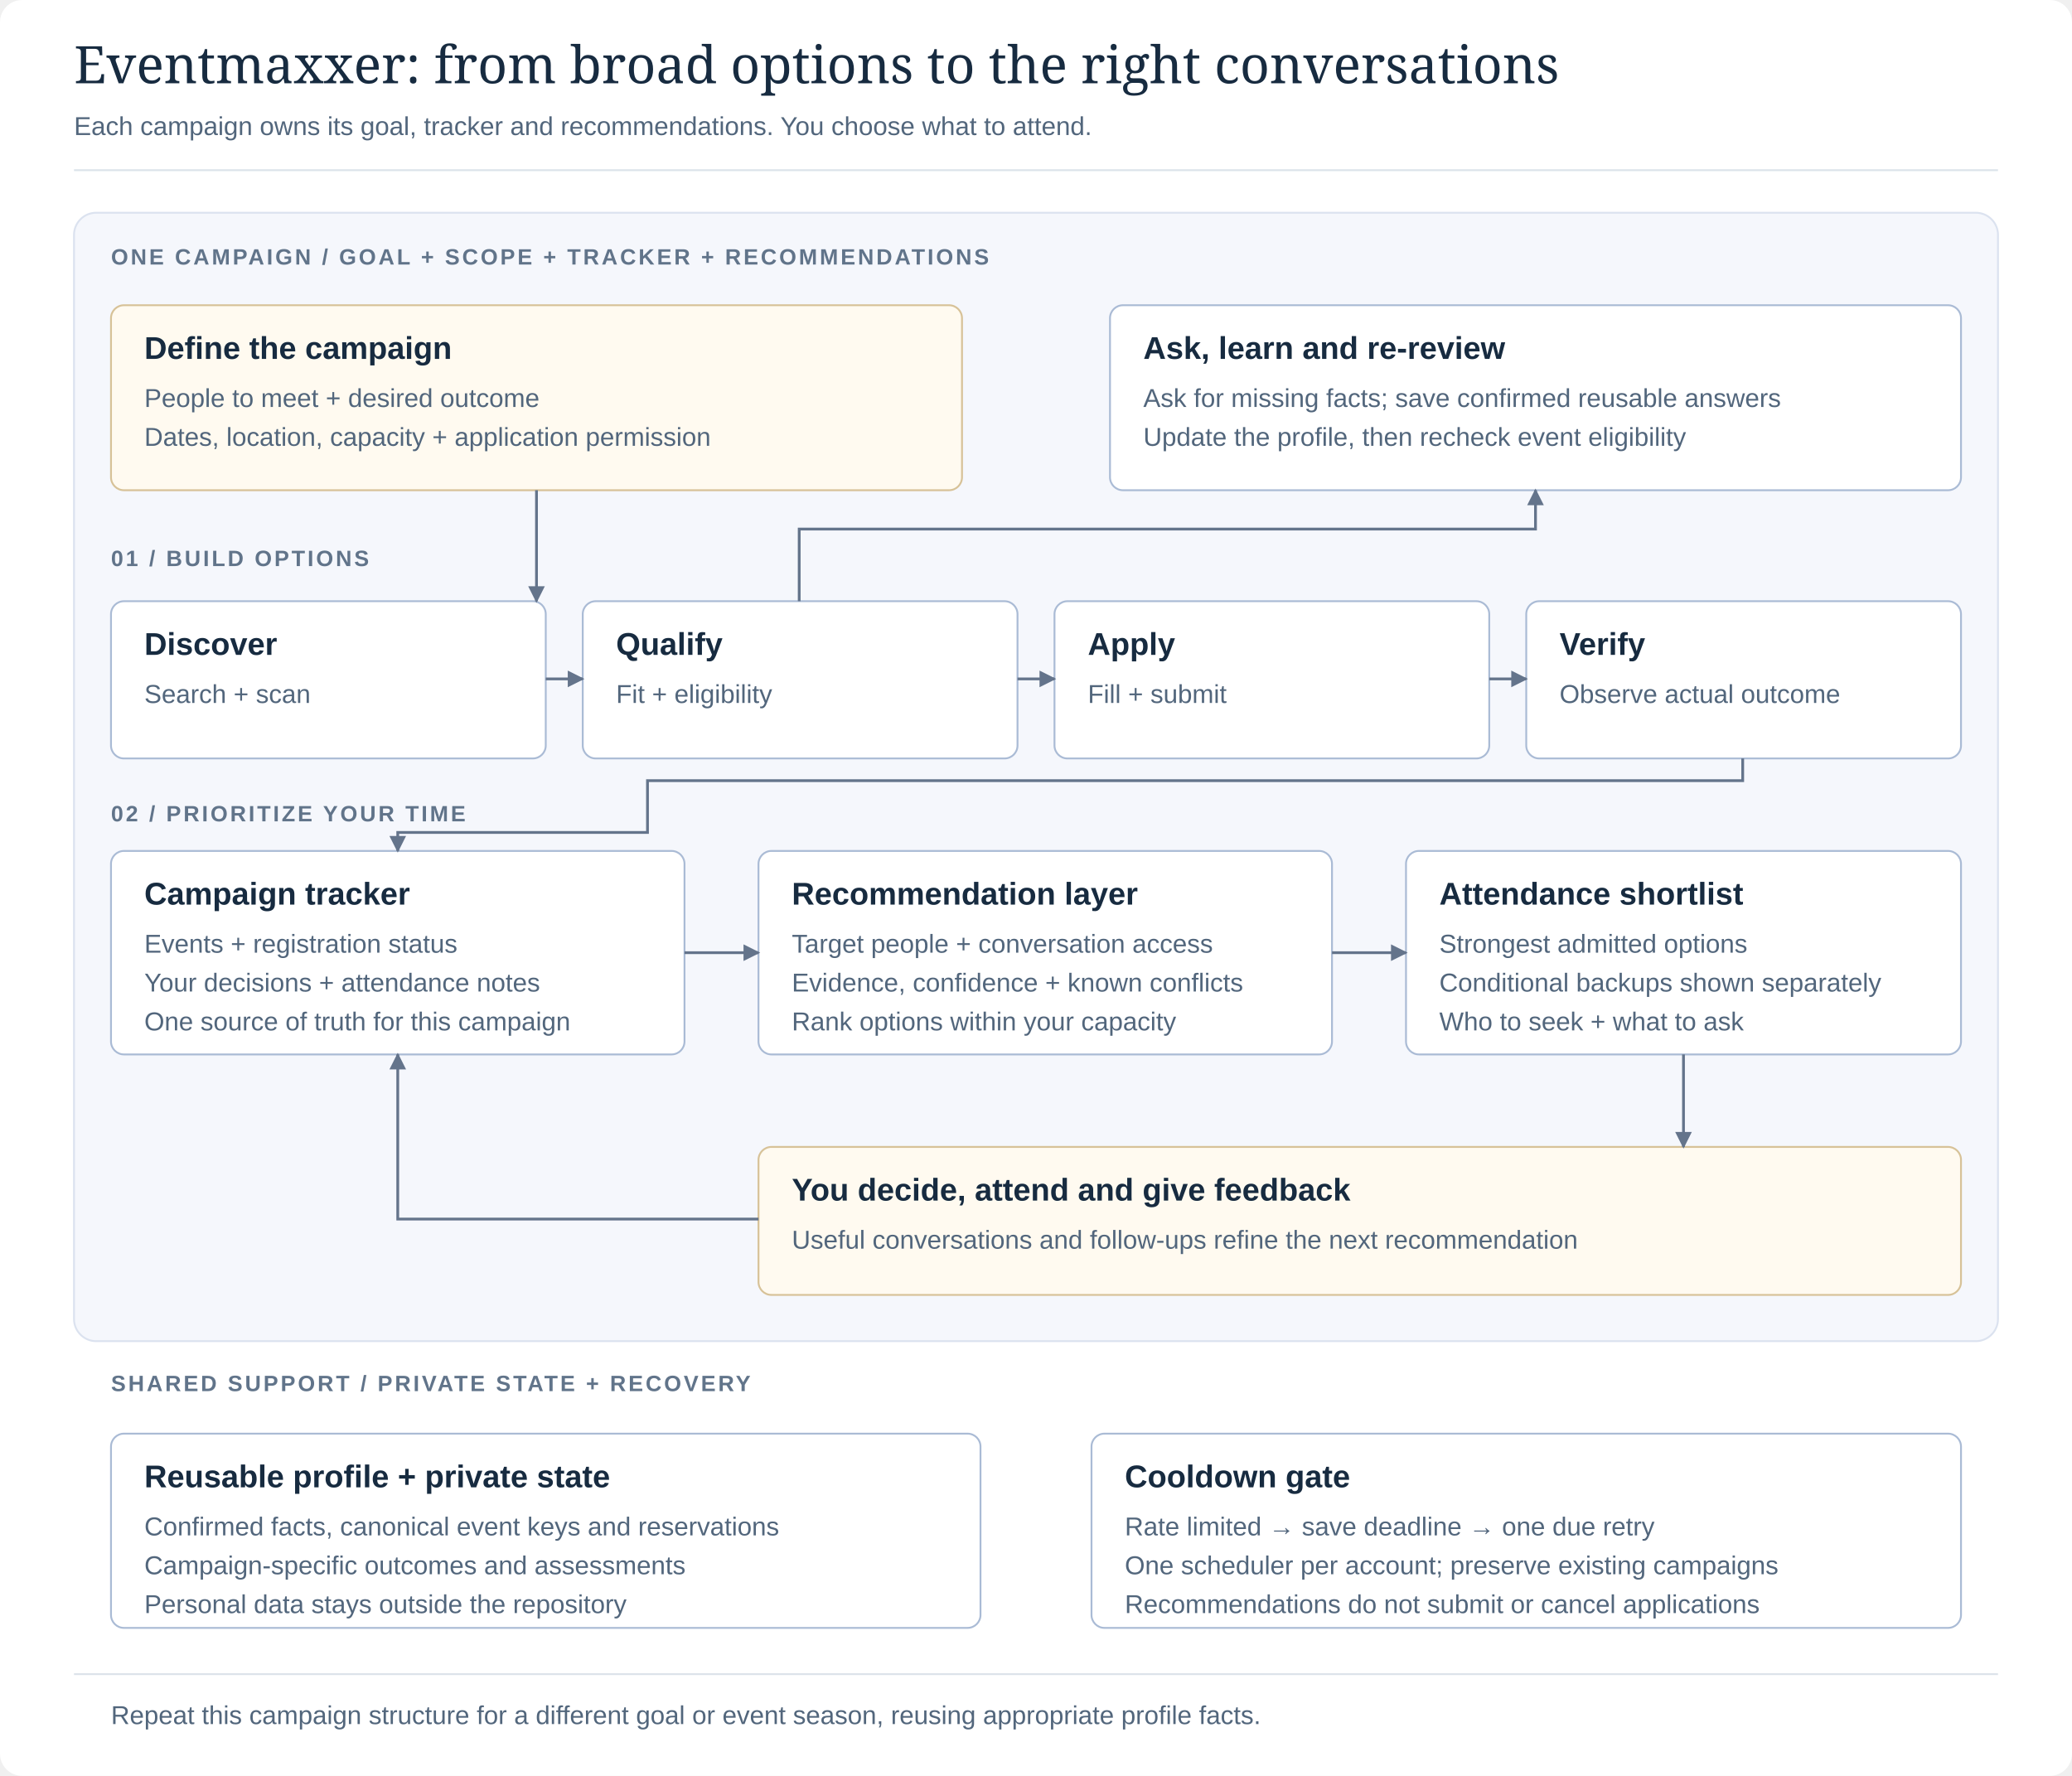
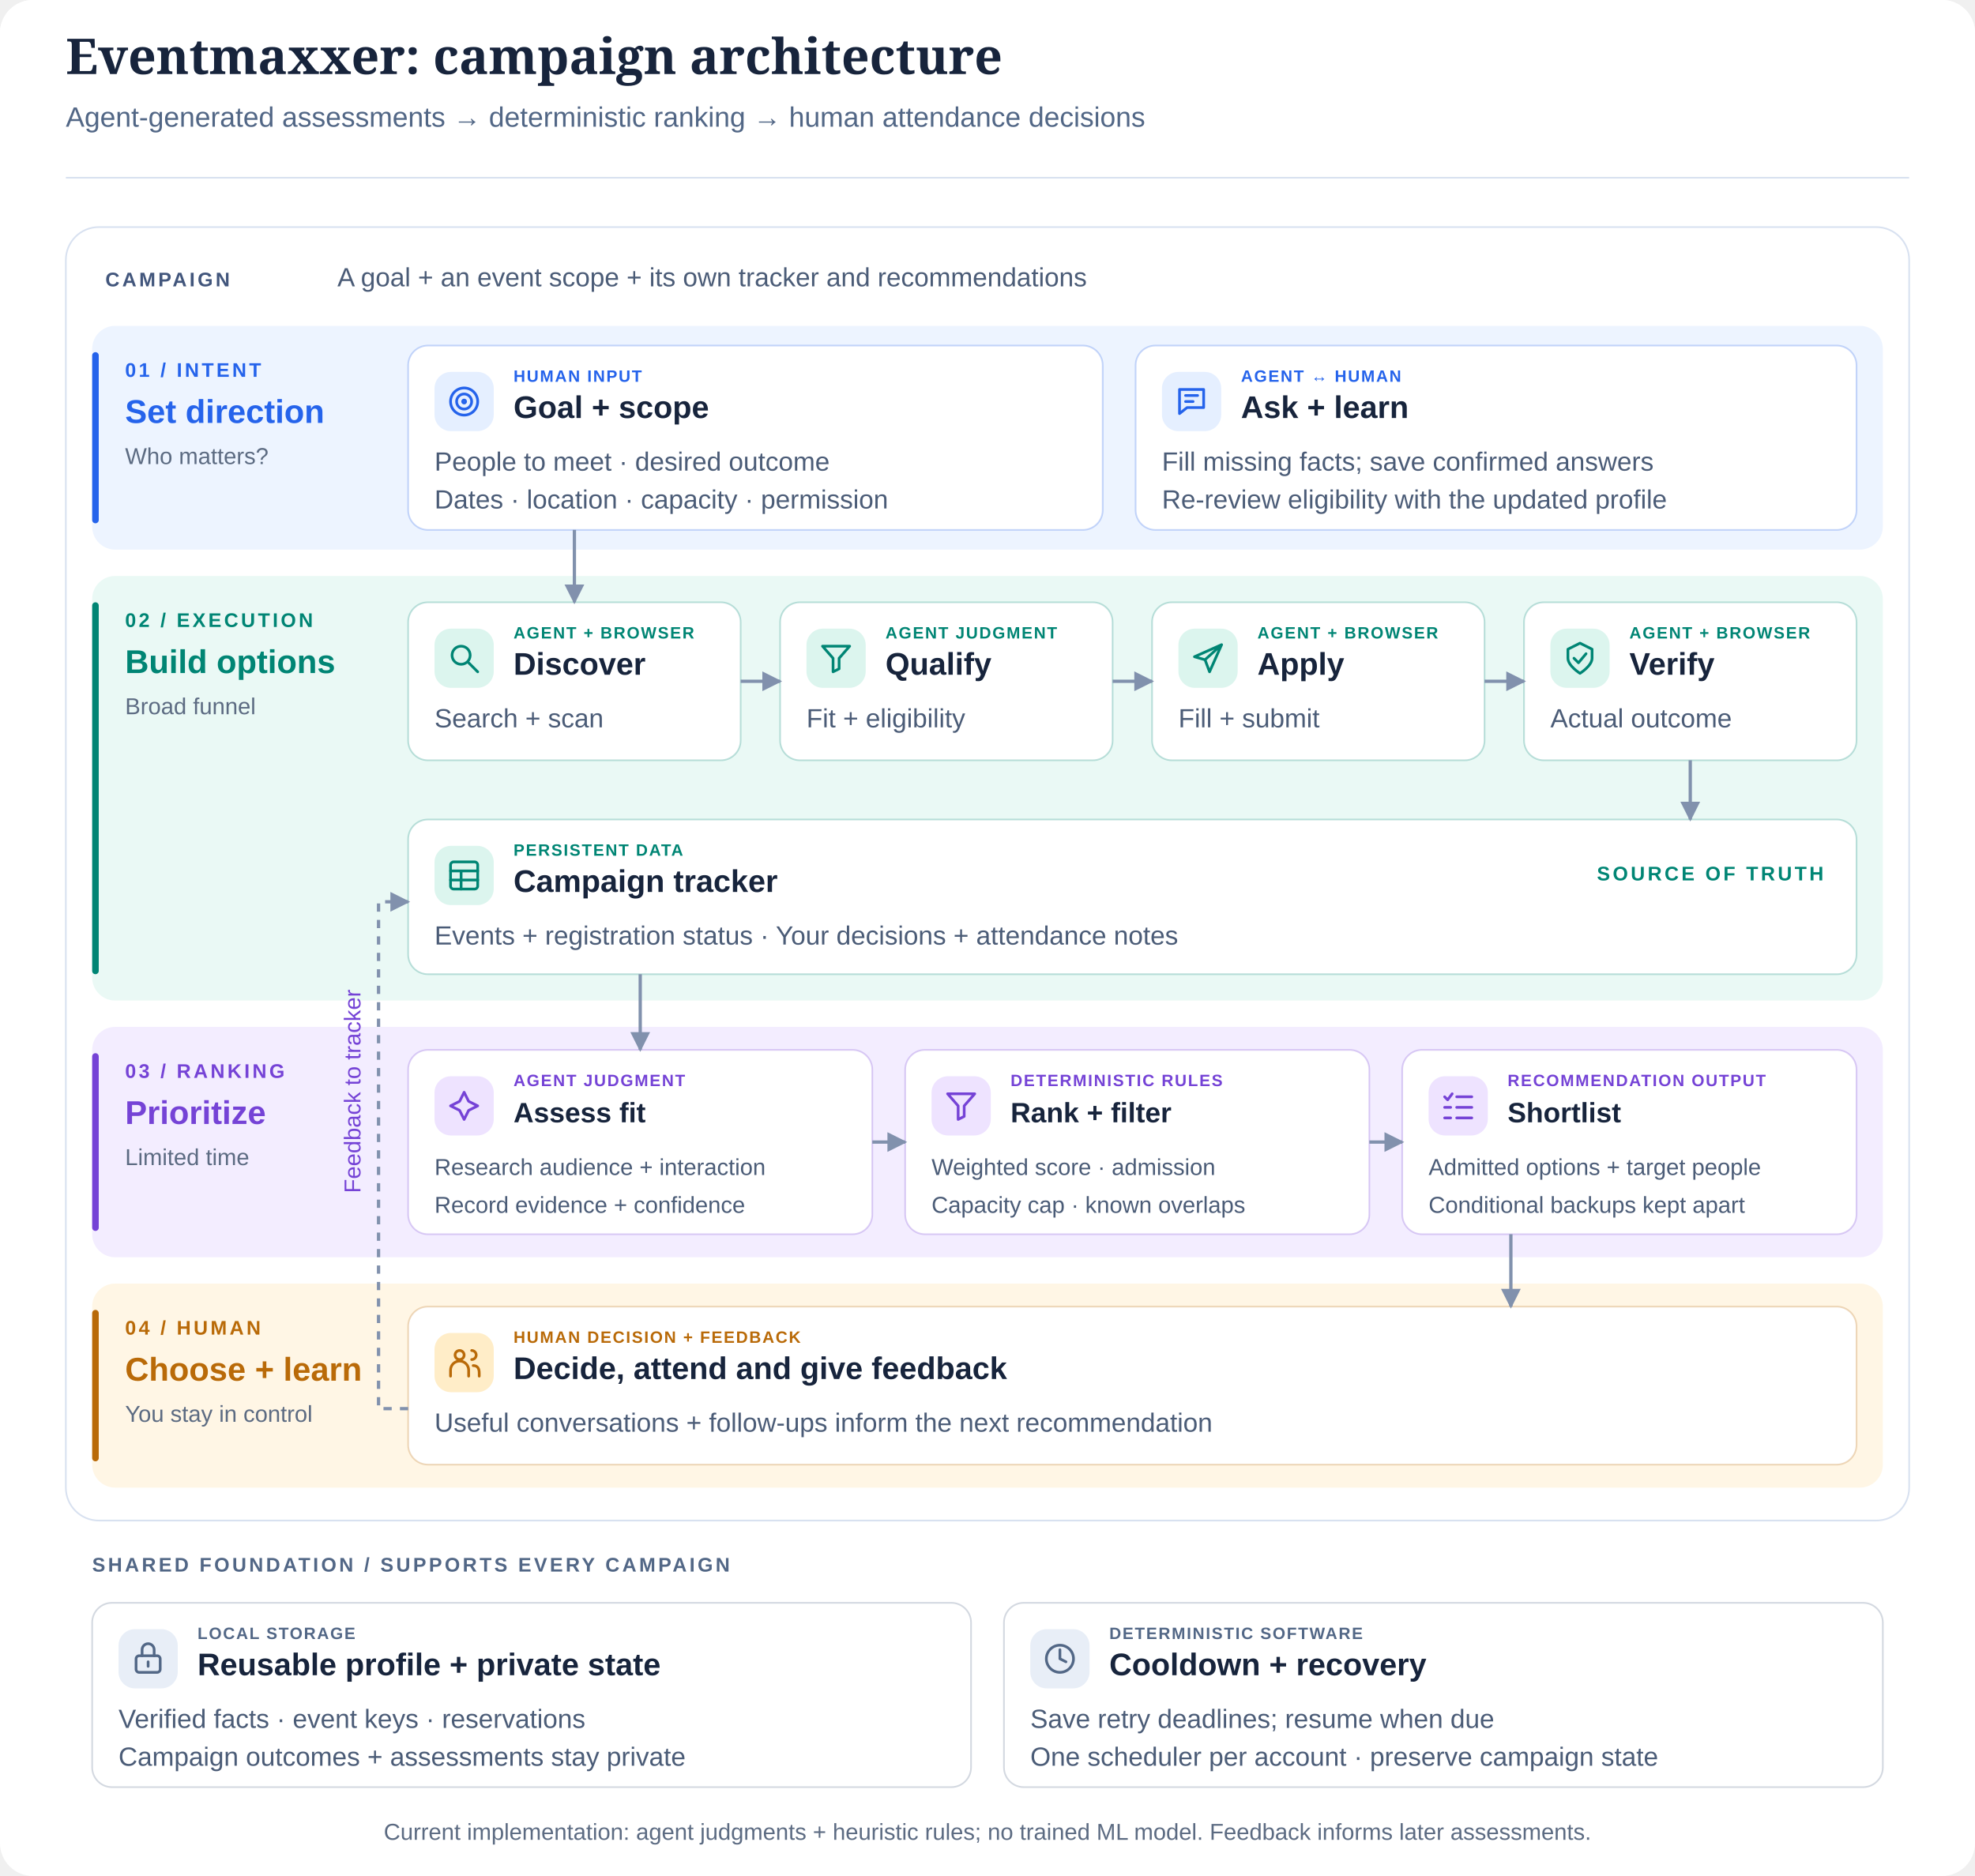
- <svg xmlns="http://www.w3.org/2000/svg" width="1120" height="960" viewBox="0 0 1120 960" role="img" aria-labelledby="title desc">
+ <svg xmlns="http://www.w3.org/2000/svg" width="1200" height="1140" viewBox="0 0 1200 1140" role="img" aria-labelledby="title desc">
  <defs>
    <marker id="arrow" viewBox="0 0 10 10" refX="9" refY="5" markerWidth="6" markerHeight="6" orient="auto">
-       <path d="M0 0L10 5L0 10Z" fill="#64748b" />
+       <path d="M0 0L10 5L0 10Z" fill="#8191ad" />
    </marker>
+     <symbol id="target" viewBox="0 0 24 24">
+       <circle cx="12" cy="12" r="9" />
+       <circle cx="12" cy="12" r="5" />
+       <circle cx="12" cy="12" r="1" />
+     </symbol>
+     <symbol id="chat" viewBox="0 0 24 24">
+       <path d="M4 4h16v12H9l-5 4Z" />
+       <path d="M8 8h8M8 12h5" />
+     </symbol>
+     <symbol id="search" viewBox="0 0 24 24">
+       <circle cx="10" cy="10" r="6" />
+       <path d="m15 15 6 6" />
+     </symbol>
+     <symbol id="filter" viewBox="0 0 24 24">
+       <path d="M3 4h18l-7 8v7l-4 2v-9Z" />
+     </symbol>
+     <symbol id="send" viewBox="0 0 24 24">
+       <path d="m3 11 18-8-8 18-3-8Z M10 13 21 3" />
+     </symbol>
+     <symbol id="check" viewBox="0 0 24 24">
+       <path d="m12 2 8 4v6c0 5-8 10-8 10S4 17 4 12V6Z M8 12l3 3 5-6" />
+     </symbol>
+     <symbol id="table" viewBox="0 0 24 24">
+       <rect x="3" y="3" width="18" height="18" rx="2" />
+       <path d="M3 9h18M3 15h18M10 9v12" />
+     </symbol>
+     <symbol id="spark" viewBox="0 0 24 24">
+       <path d="m12 3 3 6 6 3-6 3-3 6-3-6-6-3 6-3Z" />
+     </symbol>
+     <symbol id="list" viewBox="0 0 24 24">
+       <path d="m3 6 2 2 3-4M11 6h10M3 13h4M11 13h10M3 20h4M11 20h10" />
+     </symbol>
+     <symbol id="people" viewBox="0 0 24 24">
+       <circle cx="9" cy="7" r="3" />
+       <path d="M3 21v-4a6 6 0 0 1 12 0v4M17 4a3 3 0 0 1 0 6M18 14c3 0 4 2 4 5v2" />
+     </symbol>
+     <symbol id="lock" viewBox="0 0 24 24">
+       <rect x="4" y="10" width="16" height="11" rx="2" />
+       <path d="M8 10V6a4 4 0 0 1 8 0v4M12 14v3" />
+     </symbol>
+     <symbol id="clock" viewBox="0 0 24 24">
+       <circle cx="12" cy="12" r="9" />
+       <path d="M12 6v6l4 2" />
+     </symbol>
  </defs>
-   <style>text{font-family:Arial,Helvetica,sans-serif;fill:#172b40}.title{font-family:Georgia,serif;font-size:28px}.label{font-size:17px;font-weight:600}.detail{font-size:14px;fill:#52667c}.kicker{font-size:12px;font-weight:700;letter-spacing:1.3px;fill:#61748a}.edge{fill:none;stroke:#64748b;stroke-width:1.5;marker-end:url(#arrow)}</style>
-   <rect width="1120" height="960" rx="12" fill="white" />
-   <text x="40" y="45" class="title">Eventmaxxer: from broad options to the right conversations</text>
-   <text x="40" y="73" class="detail">Each campaign owns its goal, tracker and recommendations. You choose what to attend.</text>
-   <path d="M40 92H1080" stroke="#dce3ea" />
-   <rect x="40" y="115" width="1040" height="610" rx="12" fill="#f5f7fc" stroke="#dbe2ef" />
-   <text x="60" y="143" class="kicker">ONE CAMPAIGN / GOAL + SCOPE + TRACKER + RECOMMENDATIONS</text>
-   <rect x="60" y="165" width="460" height="100" rx="7" fill="#fffaf0" stroke="#d7c298" />
-   <text x="78" y="194" class="label">Define the campaign</text>
-   <text x="78" y="220" class="detail">People to meet + desired outcome</text>
-   <text x="78" y="241" class="detail">Dates, location, capacity + application permission</text>
-   <rect x="600" y="165" width="460" height="100" rx="7" fill="#fff" stroke="#aabbd5" />
-   <text x="618" y="194" class="label">Ask, learn and re-review</text>
-   <text x="618" y="220" class="detail">Ask for missing facts; save confirmed reusable answers</text>
-   <text x="618" y="241" class="detail">Update the profile, then recheck event eligibility</text>
-   <text x="60" y="306" class="kicker">01 / BUILD OPTIONS</text>
-   <rect x="60" y="325" width="235" height="85" rx="7" fill="#fff" stroke="#aabbd5" />
-   <text x="78" y="354" class="label">Discover</text>
-   <text x="78" y="380" class="detail">Search + scan</text>
-   <rect x="315" y="325" width="235" height="85" rx="7" fill="#fff" stroke="#aabbd5" />
-   <text x="333" y="354" class="label">Qualify</text>
-   <text x="333" y="380" class="detail">Fit + eligibility</text>
-   <rect x="570" y="325" width="235" height="85" rx="7" fill="#fff" stroke="#aabbd5" />
-   <text x="588" y="354" class="label">Apply</text>
-   <text x="588" y="380" class="detail">Fill + submit</text>
-   <rect x="825" y="325" width="235" height="85" rx="7" fill="#fff" stroke="#aabbd5" />
-   <text x="843" y="354" class="label">Verify</text>
-   <text x="843" y="380" class="detail">Observe actual outcome</text>
-   <path class="edge" d="M290 265V325" />
-   <path class="edge" d="M295 367H315" />
-   <path class="edge" d="M550 367H570" />
-   <path class="edge" d="M805 367H825" />
-   <path class="edge" d="M432 325V286H830V265" />
-   <rect x="60" y="460" width="310" height="110" rx="7" fill="#fff" stroke="#aabbd5" />
-   <text x="78" y="489" class="label">Campaign tracker</text>
-   <text x="78" y="515" class="detail">Events + registration status</text>
-   <text x="78" y="536" class="detail">Your decisions + attendance notes</text>
-   <text x="78" y="557" class="detail">One source of truth for this campaign</text>
-   <rect x="410" y="460" width="310" height="110" rx="7" fill="#fff" stroke="#aabbd5" />
-   <text x="428" y="489" class="label">Recommendation layer</text>
-   <text x="428" y="515" class="detail">Target people + conversation access</text>
-   <text x="428" y="536" class="detail">Evidence, confidence + known conflicts</text>
-   <text x="428" y="557" class="detail">Rank options within your capacity</text>
-   <rect x="760" y="460" width="300" height="110" rx="7" fill="#fff" stroke="#aabbd5" />
-   <text x="778" y="489" class="label">Attendance shortlist</text>
-   <text x="778" y="515" class="detail">Strongest admitted options</text>
-   <text x="778" y="536" class="detail">Conditional backups shown separately</text>
-   <text x="778" y="557" class="detail">Who to seek + what to ask</text>
-   <path class="edge" d="M942 410V422H350V450H215V460" />
-   <path class="edge" d="M370 515H410" />
-   <path class="edge" d="M720 515H760" />
-   <text x="60" y="444" class="kicker">02 / PRIORITIZE YOUR TIME</text>
-   <rect x="410" y="620" width="650" height="80" rx="7" fill="#fffaf0" stroke="#d7c298" />
-   <text x="428" y="649" class="label">You decide, attend and give feedback</text>
-   <text x="428" y="675" class="detail">Useful conversations and follow-ups refine the next recommendation</text>
-   <path class="edge" d="M910 570V620" />
-   <path class="edge" d="M410 659H215V570" />
-   <text x="60" y="752" class="kicker">SHARED SUPPORT / PRIVATE STATE + RECOVERY</text>
-   <rect x="60" y="775" width="470" height="105" rx="7" fill="#fff" stroke="#aabbd5" />
-   <text x="78" y="804" class="label">Reusable profile + private state</text>
-   <text x="78" y="830" class="detail">Confirmed facts, canonical event keys and reservations</text>
-   <text x="78" y="851" class="detail">Campaign-specific outcomes and assessments</text>
-   <text x="78" y="872" class="detail">Personal data stays outside the repository</text>
-   <rect x="590" y="775" width="470" height="105" rx="7" fill="#fff" stroke="#aabbd5" />
-   <text x="608" y="804" class="label">Cooldown gate</text>
-   <text x="608" y="830" class="detail">Rate limited → save deadline → one due retry</text>
-   <text x="608" y="851" class="detail">One scheduler per account; preserve existing campaigns</text>
-   <text x="608" y="872" class="detail">Recommendations do not submit or cancel applications</text>
-   <path d="M40 905H1080" stroke="#dce3ea" />
-   <text x="60" y="932" class="detail">Repeat this campaign structure for a different goal or event season, reusing appropriate profile facts.</text>
+   <style>
+ text{font-family:Arial,Helvetica,sans-serif;fill:#17243c}
+ .heading{font-size:20px;font-weight:700}.body{font-size:16px;fill:#4b5c77}.small{font-size:14px;fill:#5c6b82}.eyebrow{font-size:12px;font-weight:700;letter-spacing:1.6px}.edge{fill:none;stroke:#8191ad;stroke-width:2;marker-end:url(#arrow)}
+ </style>
+   <rect width="1200" height="1140" rx="20" fill="#ffffff" />
+   <rect width="1200" height="112" rx="20" fill="#ffffff" />
+   <path d="M0 80h1200v32H0Z" fill="#ffffff" />
+   <text x="40" y="45" style="font-family:Georgia,serif;font-size:30px;font-weight:700;fill:#17243c">Eventmaxxer: campaign architecture</text>
+   <text x="40" y="77" style="font-size:17px;fill:#526786">Agent-generated assessments → deterministic ranking → human attendance decisions</text>
+   <path d="M40 108H1160" stroke="#d8e1f0" />
+   <rect x="40" y="138" width="1120" height="786" rx="20" fill="white" stroke="#d8e1f0" />
+   <text x="64" y="174" class="eyebrow" style="fill:#42567c">CAMPAIGN</text>
+   <text x="205" y="174" class="body">A goal + an event scope + its own tracker and recommendations</text>
+   <rect x="56" y="198" width="1088" height="136" rx="14" fill="#edf4ff" />
+   <rect x="56" y="214" width="4" height="104" rx="2" fill="#2563eb" />
+   <text x="76" y="229" class="eyebrow" style="fill:#2563eb">01 / INTENT</text>
+   <text x="76" y="257" class="heading" style="fill:#2563eb">Set direction</text>
+   <text x="76" y="282" class="small">Who matters?</text>
+   <rect x="248" y="210" width="422" height="112" rx="12" fill="white" stroke="#2563eb" stroke-opacity=".25" />
+   <rect x="264" y="226" width="36" height="36" rx="10" fill="#e5efff" />
+   <use href="#target" x="271" y="233" width="22" height="22" fill="none" stroke="#2563eb" stroke-width="1.8" stroke-linecap="round" stroke-linejoin="round" />
+   <text x="312" y="232" style="font-size:10px;font-weight:700;letter-spacing:.8px;fill:#2563eb">HUMAN INPUT</text>
+   <text x="312" y="254" style="font-size:19px;font-weight:700">Goal + scope</text>
+   <text x="264" y="286" class="body" style="font-size:16px">People to meet · desired outcome</text>
+   <text x="264" y="309" class="body" style="font-size:16px">Dates · location · capacity · permission</text>
+   <rect x="690" y="210" width="438" height="112" rx="12" fill="white" stroke="#2563eb" stroke-opacity=".25" />
+   <rect x="706" y="226" width="36" height="36" rx="10" fill="#e5efff" />
+   <use href="#chat" x="713" y="233" width="22" height="22" fill="none" stroke="#2563eb" stroke-width="1.8" stroke-linecap="round" stroke-linejoin="round" />
+   <text x="754" y="232" style="font-size:10px;font-weight:700;letter-spacing:.8px;fill:#2563eb">AGENT ↔ HUMAN</text>
+   <text x="754" y="254" style="font-size:19px;font-weight:700">Ask + learn</text>
+   <text x="706" y="286" class="body" style="font-size:16px">Fill missing facts; save confirmed answers</text>
+   <text x="706" y="309" class="body" style="font-size:16px">Re-review eligibility with the updated profile</text>
+   <rect x="56" y="350" width="1088" height="258" rx="14" fill="#eaf9f5" />
+   <rect x="56" y="366" width="4" height="226" rx="2" fill="#008574" />
+   <text x="76" y="381" class="eyebrow" style="fill:#008574">02 / EXECUTION</text>
+   <text x="76" y="409" class="heading" style="fill:#008574">Build options</text>
+   <text x="76" y="434" class="small">Broad funnel</text>
+   <rect x="248" y="366" width="202" height="96" rx="12" fill="white" stroke="#008574" stroke-opacity=".25" />
+   <rect x="264" y="382" width="36" height="36" rx="10" fill="#dcf5ee" />
+   <use href="#search" x="271" y="389" width="22" height="22" fill="none" stroke="#008574" stroke-width="1.8" stroke-linecap="round" stroke-linejoin="round" />
+   <text x="312" y="388" style="font-size:10px;font-weight:700;letter-spacing:.8px;fill:#008574">AGENT + BROWSER</text>
+   <text x="312" y="410" style="font-size:19px;font-weight:700">Discover</text>
+   <text x="264" y="442" class="body" style="font-size:16px">Search + scan</text>
+   <rect x="474" y="366" width="202" height="96" rx="12" fill="white" stroke="#008574" stroke-opacity=".25" />
+   <rect x="490" y="382" width="36" height="36" rx="10" fill="#dcf5ee" />
+   <use href="#filter" x="497" y="389" width="22" height="22" fill="none" stroke="#008574" stroke-width="1.8" stroke-linecap="round" stroke-linejoin="round" />
+   <text x="538" y="388" style="font-size:10px;font-weight:700;letter-spacing:.8px;fill:#008574">AGENT JUDGMENT</text>
+   <text x="538" y="410" style="font-size:19px;font-weight:700">Qualify</text>
+   <text x="490" y="442" class="body" style="font-size:16px">Fit + eligibility</text>
+   <rect x="700" y="366" width="202" height="96" rx="12" fill="white" stroke="#008574" stroke-opacity=".25" />
+   <rect x="716" y="382" width="36" height="36" rx="10" fill="#dcf5ee" />
+   <use href="#send" x="723" y="389" width="22" height="22" fill="none" stroke="#008574" stroke-width="1.8" stroke-linecap="round" stroke-linejoin="round" />
+   <text x="764" y="388" style="font-size:10px;font-weight:700;letter-spacing:.8px;fill:#008574">AGENT + BROWSER</text>
+   <text x="764" y="410" style="font-size:19px;font-weight:700">Apply</text>
+   <text x="716" y="442" class="body" style="font-size:16px">Fill + submit</text>
+   <rect x="926" y="366" width="202" height="96" rx="12" fill="white" stroke="#008574" stroke-opacity=".25" />
+   <rect x="942" y="382" width="36" height="36" rx="10" fill="#dcf5ee" />
+   <use href="#check" x="949" y="389" width="22" height="22" fill="none" stroke="#008574" stroke-width="1.8" stroke-linecap="round" stroke-linejoin="round" />
+   <text x="990" y="388" style="font-size:10px;font-weight:700;letter-spacing:.8px;fill:#008574">AGENT + BROWSER</text>
+   <text x="990" y="410" style="font-size:19px;font-weight:700">Verify</text>
+   <text x="942" y="442" class="body" style="font-size:16px">Actual outcome</text>
+   <path class="edge" d="M450 414h24" />
+   <path class="edge" d="M676 414h24" />
+   <path class="edge" d="M902 414h24" />
+   <rect x="248" y="498" width="880" height="94" rx="12" fill="white" stroke="#008574" stroke-opacity=".25" />
+   <rect x="264" y="514" width="36" height="36" rx="10" fill="#dcf5ee" />
+   <use href="#table" x="271" y="521" width="22" height="22" fill="none" stroke="#008574" stroke-width="1.8" stroke-linecap="round" stroke-linejoin="round" />
+   <text x="312" y="520" style="font-size:10px;font-weight:700;letter-spacing:.8px;fill:#008574">PERSISTENT DATA</text>
+   <text x="312" y="542" style="font-size:19px;font-weight:700">Campaign tracker</text>
+   <text x="264" y="574" class="body" style="font-size:16px">Events + registration status   ·   Your decisions + attendance notes</text>
+   <text x="1108" y="535" text-anchor="end" class="eyebrow" style="fill:#008574">SOURCE OF TRUTH</text>
+   <path class="edge" d="M1027 462v36" />
+   <path class="edge" d="M349 322v44" />
+   <rect x="56" y="624" width="1088" height="140" rx="14" fill="#f3edff" />
+   <rect x="56" y="640" width="4" height="108" rx="2" fill="#7543d6" />
+   <text x="76" y="655" class="eyebrow" style="fill:#7543d6">03 / RANKING</text>
+   <text x="76" y="683" class="heading" style="fill:#7543d6">Prioritize</text>
+   <text x="76" y="708" class="small">Limited time</text>
+   <rect x="248" y="638" width="282" height="112" rx="12" fill="white" stroke="#7543d6" stroke-opacity=".25" />
+   <rect x="264" y="654" width="36" height="36" rx="10" fill="#eee3ff" />
+   <use href="#spark" x="271" y="661" width="22" height="22" fill="none" stroke="#7543d6" stroke-width="1.8" stroke-linecap="round" stroke-linejoin="round" />
+   <text x="312" y="660" style="font-size:10px;font-weight:700;letter-spacing:.8px;fill:#7543d6">AGENT JUDGMENT</text>
+   <text x="312" y="682" style="font-size:17px;font-weight:700">Assess fit</text>
+   <text x="264" y="714" class="body" style="font-size:14px">Research audience + interaction</text>
+   <text x="264" y="737" class="body" style="font-size:14px">Record evidence + confidence</text>
+   <rect x="550" y="638" width="282" height="112" rx="12" fill="white" stroke="#7543d6" stroke-opacity=".25" />
+   <rect x="566" y="654" width="36" height="36" rx="10" fill="#eee3ff" />
+   <use href="#filter" x="573" y="661" width="22" height="22" fill="none" stroke="#7543d6" stroke-width="1.8" stroke-linecap="round" stroke-linejoin="round" />
+   <text x="614" y="660" style="font-size:10px;font-weight:700;letter-spacing:.8px;fill:#7543d6">DETERMINISTIC RULES</text>
+   <text x="614" y="682" style="font-size:17px;font-weight:700">Rank + filter</text>
+   <text x="566" y="714" class="body" style="font-size:14px">Weighted score · admission</text>
+   <text x="566" y="737" class="body" style="font-size:14px">Capacity cap · known overlaps</text>
+   <rect x="852" y="638" width="276" height="112" rx="12" fill="white" stroke="#7543d6" stroke-opacity=".25" />
+   <rect x="868" y="654" width="36" height="36" rx="10" fill="#eee3ff" />
+   <use href="#list" x="875" y="661" width="22" height="22" fill="none" stroke="#7543d6" stroke-width="1.8" stroke-linecap="round" stroke-linejoin="round" />
+   <text x="916" y="660" style="font-size:10px;font-weight:700;letter-spacing:.8px;fill:#7543d6">RECOMMENDATION OUTPUT</text>
+   <text x="916" y="682" style="font-size:17px;font-weight:700">Shortlist</text>
+   <text x="868" y="714" class="body" style="font-size:14px">Admitted options + target people</text>
+   <text x="868" y="737" class="body" style="font-size:14px">Conditional backups kept apart</text>
+   <path class="edge" d="M389 592v46" />
+   <path class="edge" d="M530 694h20" />
+   <path class="edge" d="M832 694h20" />
+   <rect x="56" y="780" width="1088" height="124" rx="14" fill="#fff6e5" />
+   <rect x="56" y="796" width="4" height="92" rx="2" fill="#b96a08" />
+   <text x="76" y="811" class="eyebrow" style="fill:#b96a08">04 / HUMAN</text>
+   <text x="76" y="839" class="heading" style="fill:#b96a08">Choose + learn</text>
+   <text x="76" y="864" class="small">You stay in control</text>
+   <rect x="248" y="794" width="880" height="96" rx="12" fill="white" stroke="#b96a08" stroke-opacity=".25" />
+   <rect x="264" y="810" width="36" height="36" rx="10" fill="#ffedc8" />
+   <use href="#people" x="271" y="817" width="22" height="22" fill="none" stroke="#b96a08" stroke-width="1.8" stroke-linecap="round" stroke-linejoin="round" />
+   <text x="312" y="816" style="font-size:10px;font-weight:700;letter-spacing:.8px;fill:#b96a08">HUMAN DECISION + FEEDBACK</text>
+   <text x="312" y="838" style="font-size:19px;font-weight:700">Decide, attend and give feedback</text>
+   <text x="264" y="870" class="body" style="font-size:16px">Useful conversations + follow-ups inform the next recommendation</text>
+   <path class="edge" d="M918 750v44" />
+   <path class="edge" d="M248 856h-18V548h18" stroke-dasharray="5 5" />
+   <text x="219" y="725" transform="rotate(-90 219 725)" class="small" style="fill:#7543d6">Feedback to tracker</text>
+   <text x="56" y="955" class="eyebrow" style="fill:#526786">SHARED FOUNDATION / SUPPORTS EVERY CAMPAIGN</text>
+   <rect x="56" y="974" width="534" height="112" rx="12" fill="white" stroke="#526786" stroke-opacity=".25" />
+   <rect x="72" y="990" width="36" height="36" rx="10" fill="#e8eef7" />
+   <use href="#lock" x="79" y="997" width="22" height="22" fill="none" stroke="#526786" stroke-width="1.8" stroke-linecap="round" stroke-linejoin="round" />
+   <text x="120" y="996" style="font-size:10px;font-weight:700;letter-spacing:.8px;fill:#526786">LOCAL STORAGE</text>
+   <text x="120" y="1018" style="font-size:19px;font-weight:700">Reusable profile + private state</text>
+   <text x="72" y="1050" class="body" style="font-size:16px">Verified facts · event keys · reservations</text>
+   <text x="72" y="1073" class="body" style="font-size:16px">Campaign outcomes + assessments stay private</text>
+   <rect x="610" y="974" width="534" height="112" rx="12" fill="white" stroke="#526786" stroke-opacity=".25" />
+   <rect x="626" y="990" width="36" height="36" rx="10" fill="#e8eef7" />
+   <use href="#clock" x="633" y="997" width="22" height="22" fill="none" stroke="#526786" stroke-width="1.8" stroke-linecap="round" stroke-linejoin="round" />
+   <text x="674" y="996" style="font-size:10px;font-weight:700;letter-spacing:.8px;fill:#526786">DETERMINISTIC SOFTWARE</text>
+   <text x="674" y="1018" style="font-size:19px;font-weight:700">Cooldown + recovery</text>
+   <text x="626" y="1050" class="body" style="font-size:16px">Save retry deadlines; resume when due</text>
+   <text x="626" y="1073" class="body" style="font-size:16px">One scheduler per account · preserve campaign state</text>
+   <text x="600" y="1118" text-anchor="middle" class="small">Current implementation: agent judgments + heuristic rules; no trained ML model. Feedback informs later assessments.</text>
</svg>
